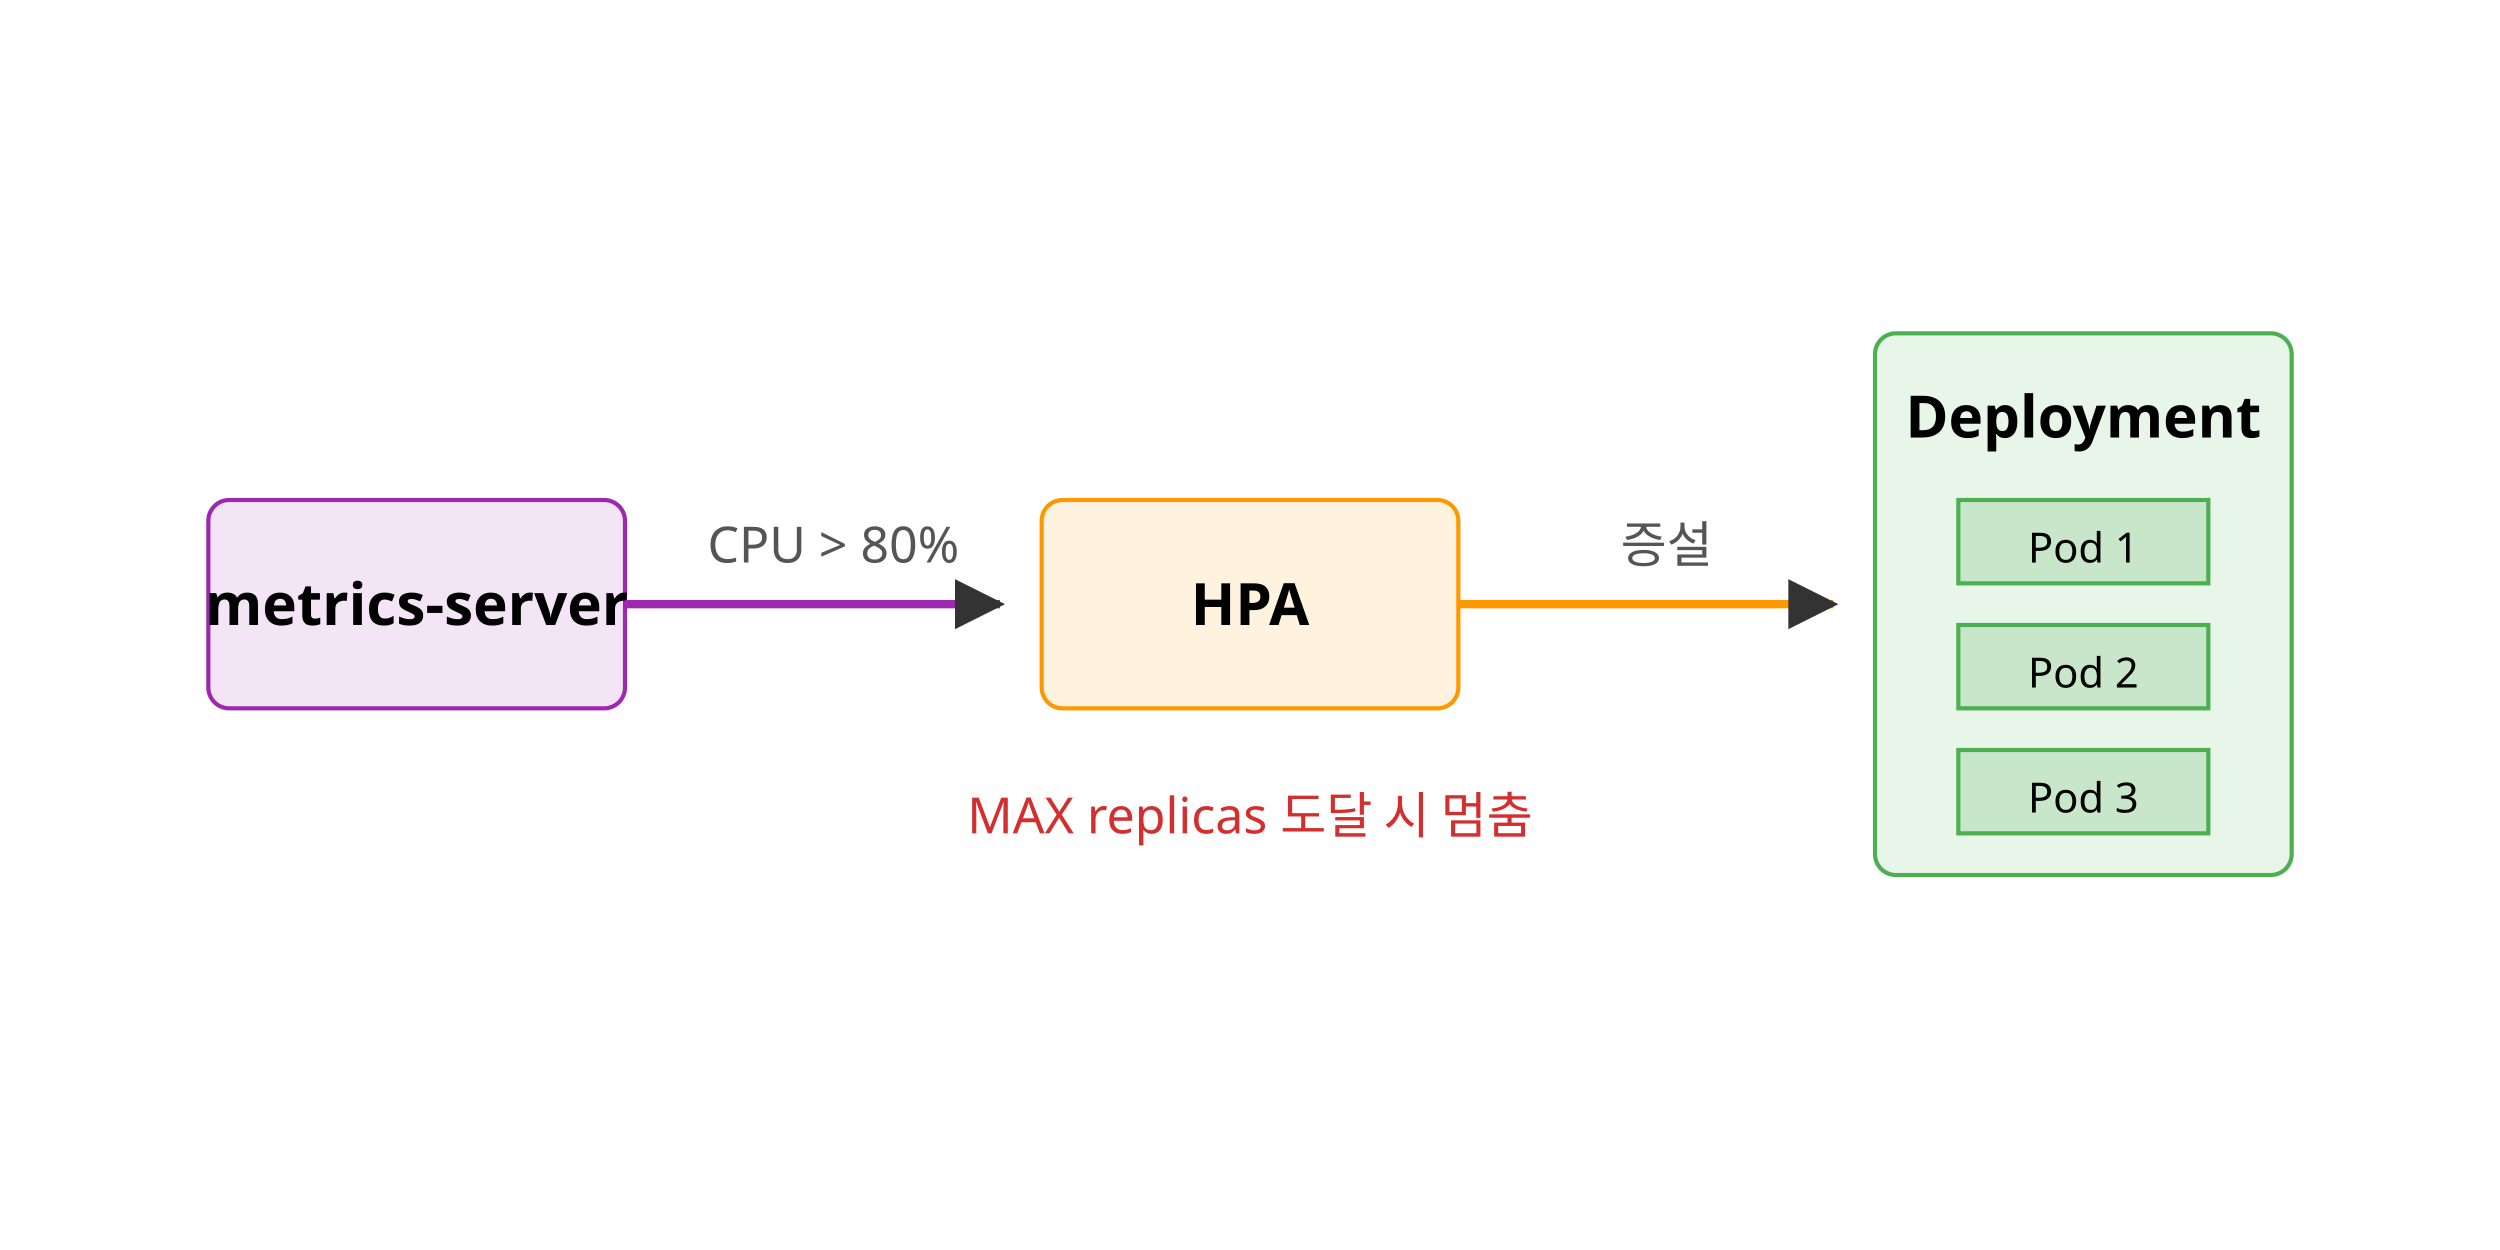
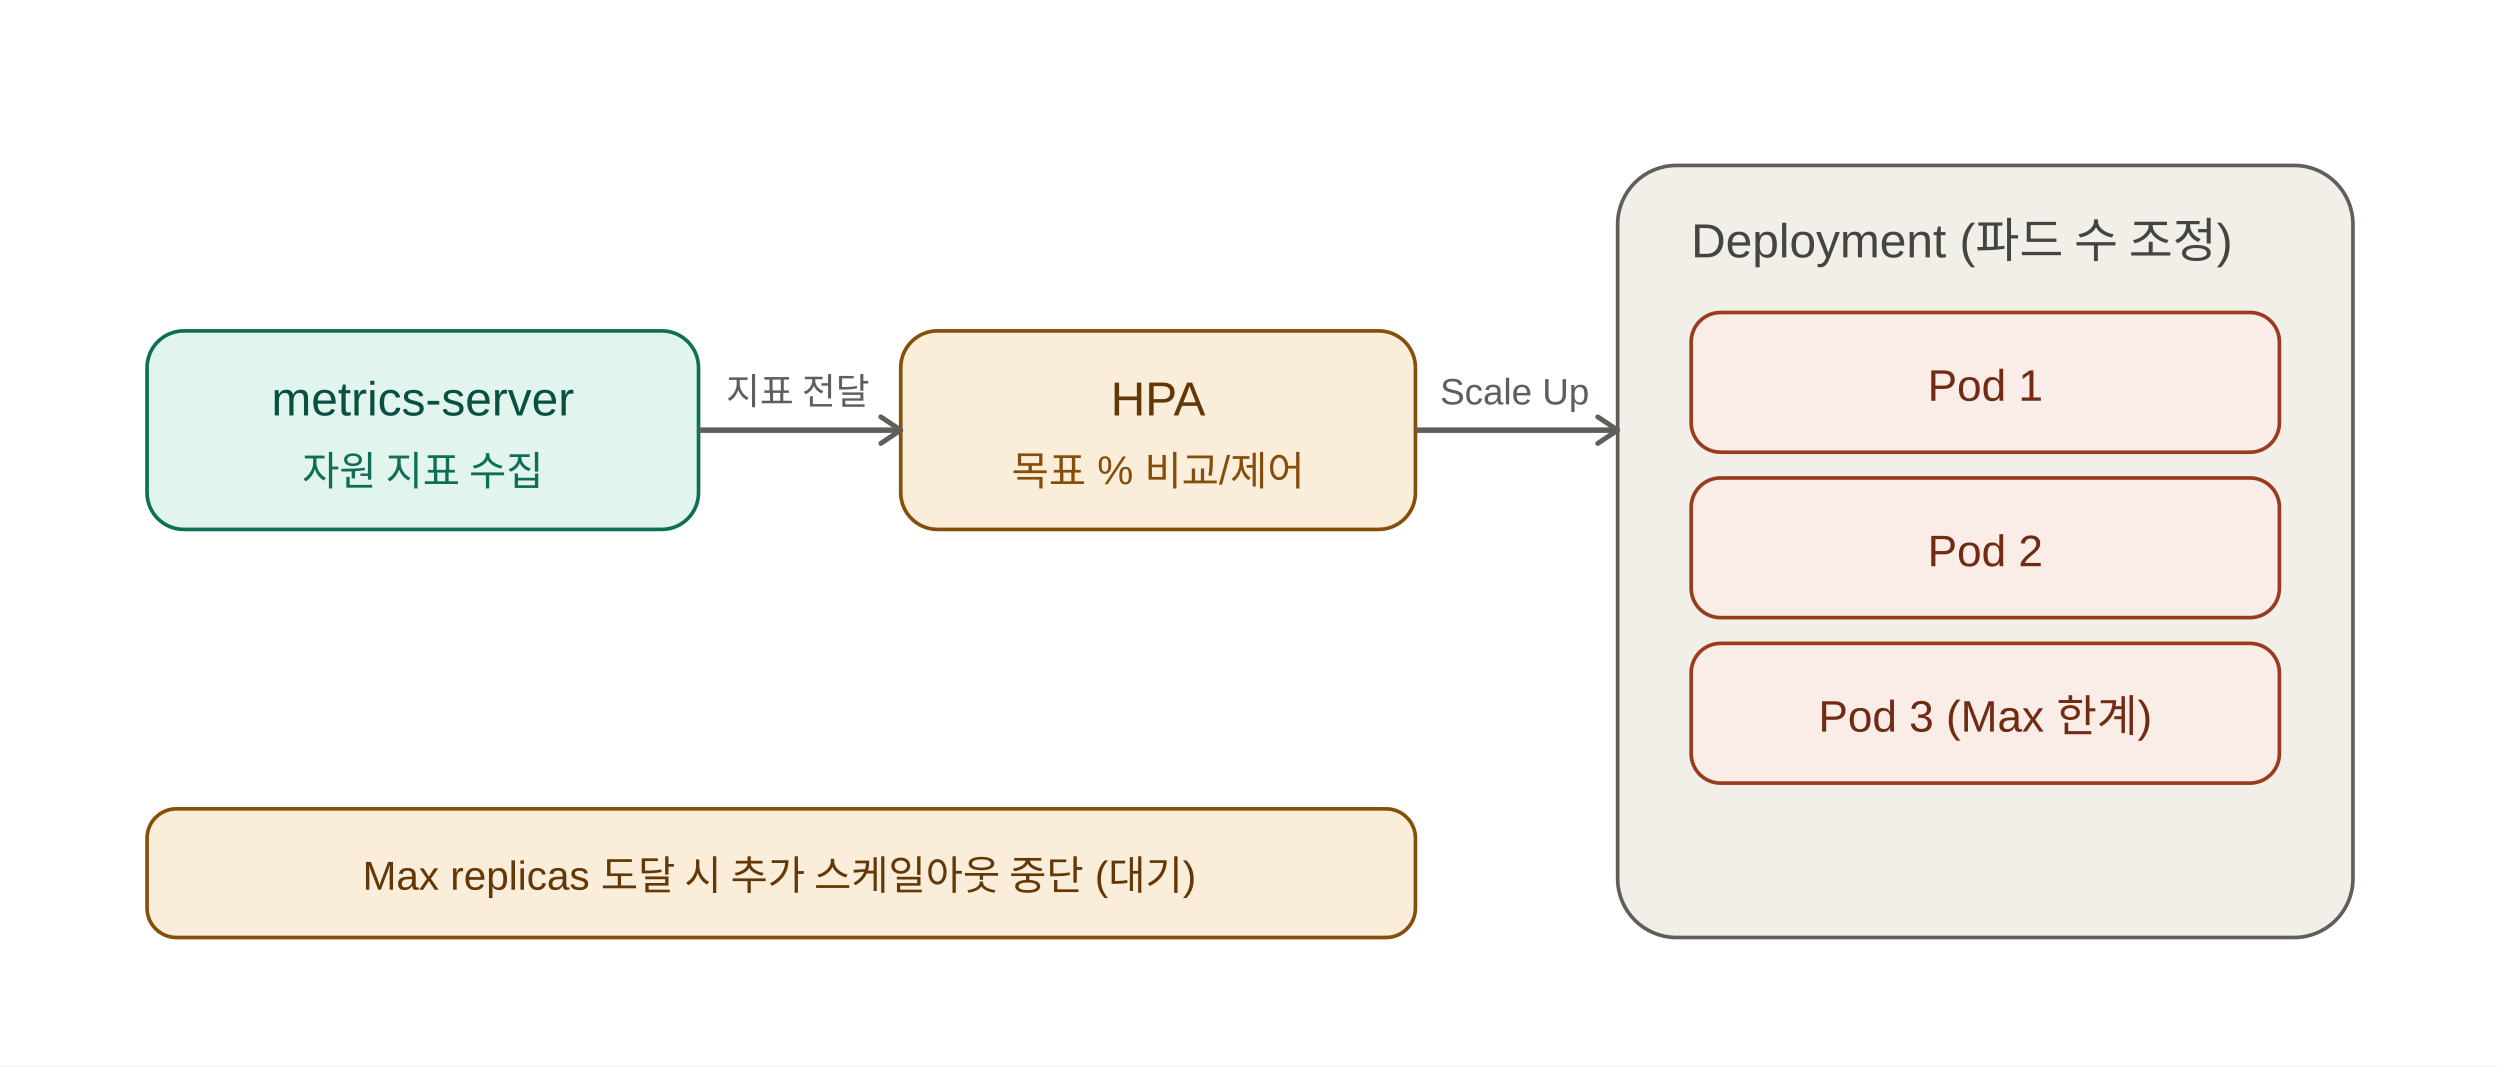
- <svg xmlns="http://www.w3.org/2000/svg" viewBox="0 0 600 300">
-   <rect width="600" height="300" fill="#ffffff" />
-   <rect x="50" y="120" width="100" height="50" fill="#f3e5f5" stroke="#9c27b0" rx="5" />
-   <text x="100" y="150" font-family="sans-serif" font-size="14" font-weight="bold" text-anchor="middle">metrics-server</text>
-   <rect x="250" y="120" width="100" height="50" fill="#fff3e0" stroke="#ff9800" rx="5" />
-   <text x="300" y="150" font-family="sans-serif" font-size="14" font-weight="bold" text-anchor="middle">HPA</text>
-   <rect x="450" y="80" width="100" height="130" fill="#e8f5e9" stroke="#4caf50" rx="5" />
-   <text x="500" y="105" font-family="sans-serif" font-size="14" font-weight="bold" text-anchor="middle">Deployment</text>
-   <path d="M 150 145 L 240 145" stroke="#9c27b0" stroke-width="2" marker-end="url(#arrow)" />
-   <path d="M 350 145 L 440 145" stroke="#ff9800" stroke-width="2" marker-end="url(#arrow)" />
-   <text x="200" y="135" font-family="sans-serif" font-size="12" fill="#555" text-anchor="middle">CPU &gt; 80%</text>
-   <text x="400" y="135" font-family="sans-serif" font-size="12" fill="#555" text-anchor="middle">증설</text>
-   <rect x="470" y="120" width="60" height="20" fill="#c8e6c9" stroke="#4caf50" />
-   <text x="500" y="135" font-family="sans-serif" font-size="10" text-anchor="middle">Pod 1</text>
-   <rect x="470" y="150" width="60" height="20" fill="#c8e6c9" stroke="#4caf50" />
-   <text x="500" y="165" font-family="sans-serif" font-size="10" text-anchor="middle">Pod 2</text>
-   <rect x="470" y="180" width="60" height="20" fill="#c8e6c9" stroke="#4caf50" />
-   <text x="500" y="195" font-family="sans-serif" font-size="10" text-anchor="middle">Pod 3</text>
-   <text x="300" y="200" font-family="sans-serif" font-size="12" fill="#d32f2f" text-anchor="middle">MAX replicas 도달 시 멈춤</text>
+ <svg xmlns="http://www.w3.org/2000/svg" width="680" height="290" viewBox="0 0 680 290" role="img" font-family="'Malgun Gothic', 'Apple SD Gothic Neo', Arial, sans-serif">
+   <rect x="0" y="0" width="680" height="290" fill="#FFFFFF" />
  <defs>
-     <marker id="arrow" viewBox="0 0 10 10" refX="9" refY="5" markerWidth="6" markerHeight="6" orient="auto">
-       <path d="M 0 0 L 10 5 L 0 10 z" fill="#333" />
+     <marker id="arrow" viewBox="0 0 10 10" refX="8" refY="5" markerWidth="6" markerHeight="6" orient="auto-start-reverse">
+       <path d="M2 1L8 5L2 9" fill="none" stroke="#5F5E5A" stroke-width="1.5" stroke-linecap="round" stroke-linejoin="round" />
    </marker>
  </defs>
+   <rect x="40" y="90" width="150" height="54" rx="10" fill="#E1F5EE" stroke="#0F6E56" stroke-width="1" />
+   <text x="115" y="113" text-anchor="middle" font-size="13" font-weight="500" fill="#085041">metrics-server</text>
+   <text x="115" y="132" text-anchor="middle" font-size="11" fill="#0F6E56">자원 지표 수집</text>
+   <rect x="245" y="90" width="140" height="54" rx="10" fill="#FAEEDA" stroke="#854F0B" stroke-width="1" />
+   <text x="315" y="113" text-anchor="middle" font-size="13" font-weight="500" fill="#633806">HPA</text>
+   <text x="315" y="132" text-anchor="middle" font-size="11" fill="#854F0B">목표 % 비교/제어</text>
+   <rect x="440" y="45" width="200" height="210" rx="16" fill="#F1EFE8" stroke="#5F5E5A" stroke-width="1" />
+   <text x="460" y="70" font-size="13" font-weight="500" fill="#444441">Deployment (파드 수 조정)</text>
+   <rect x="460" y="85" width="160" height="38" rx="8" fill="#FAECE7" stroke="#993C1D" stroke-width="1" />
+   <text x="540" y="109" text-anchor="middle" font-size="12" font-weight="500" fill="#712B13">Pod 1</text>
+   <rect x="460" y="130" width="160" height="38" rx="8" fill="#FAECE7" stroke="#993C1D" stroke-width="1" />
+   <text x="540" y="154" text-anchor="middle" font-size="12" font-weight="500" fill="#712B13">Pod 2</text>
+   <rect x="460" y="175" width="160" height="38" rx="8" fill="#FAECE7" stroke="#993C1D" stroke-width="1" />
+   <text x="540" y="199" text-anchor="middle" font-size="12" font-weight="500" fill="#712B13">Pod 3 (Max 한계)</text>
+   <line x1="190" y1="117" x2="245" y2="117" stroke="#5F5E5A" stroke-width="1.5" marker-end="url(#arrow)" />
+   <text x="217" y="110" text-anchor="middle" font-size="10" fill="#5F5E5A">지표 전달</text>
+   <line x1="385" y1="117" x2="440" y2="117" stroke="#5F5E5A" stroke-width="1.5" marker-end="url(#arrow)" />
+   <text x="412" y="110" text-anchor="middle" font-size="10" fill="#5F5E5A">Scale Up</text>
+   <rect x="40" y="220" width="345" height="35" rx="8" fill="#FAEEDA" stroke="#854F0B" stroke-width="1" />
+   <text x="212" y="242" text-anchor="middle" font-size="11" font-weight="500" fill="#633806">Max replicas 도달 시 추가 스케일아웃 중단 (대기)</text>
</svg>
